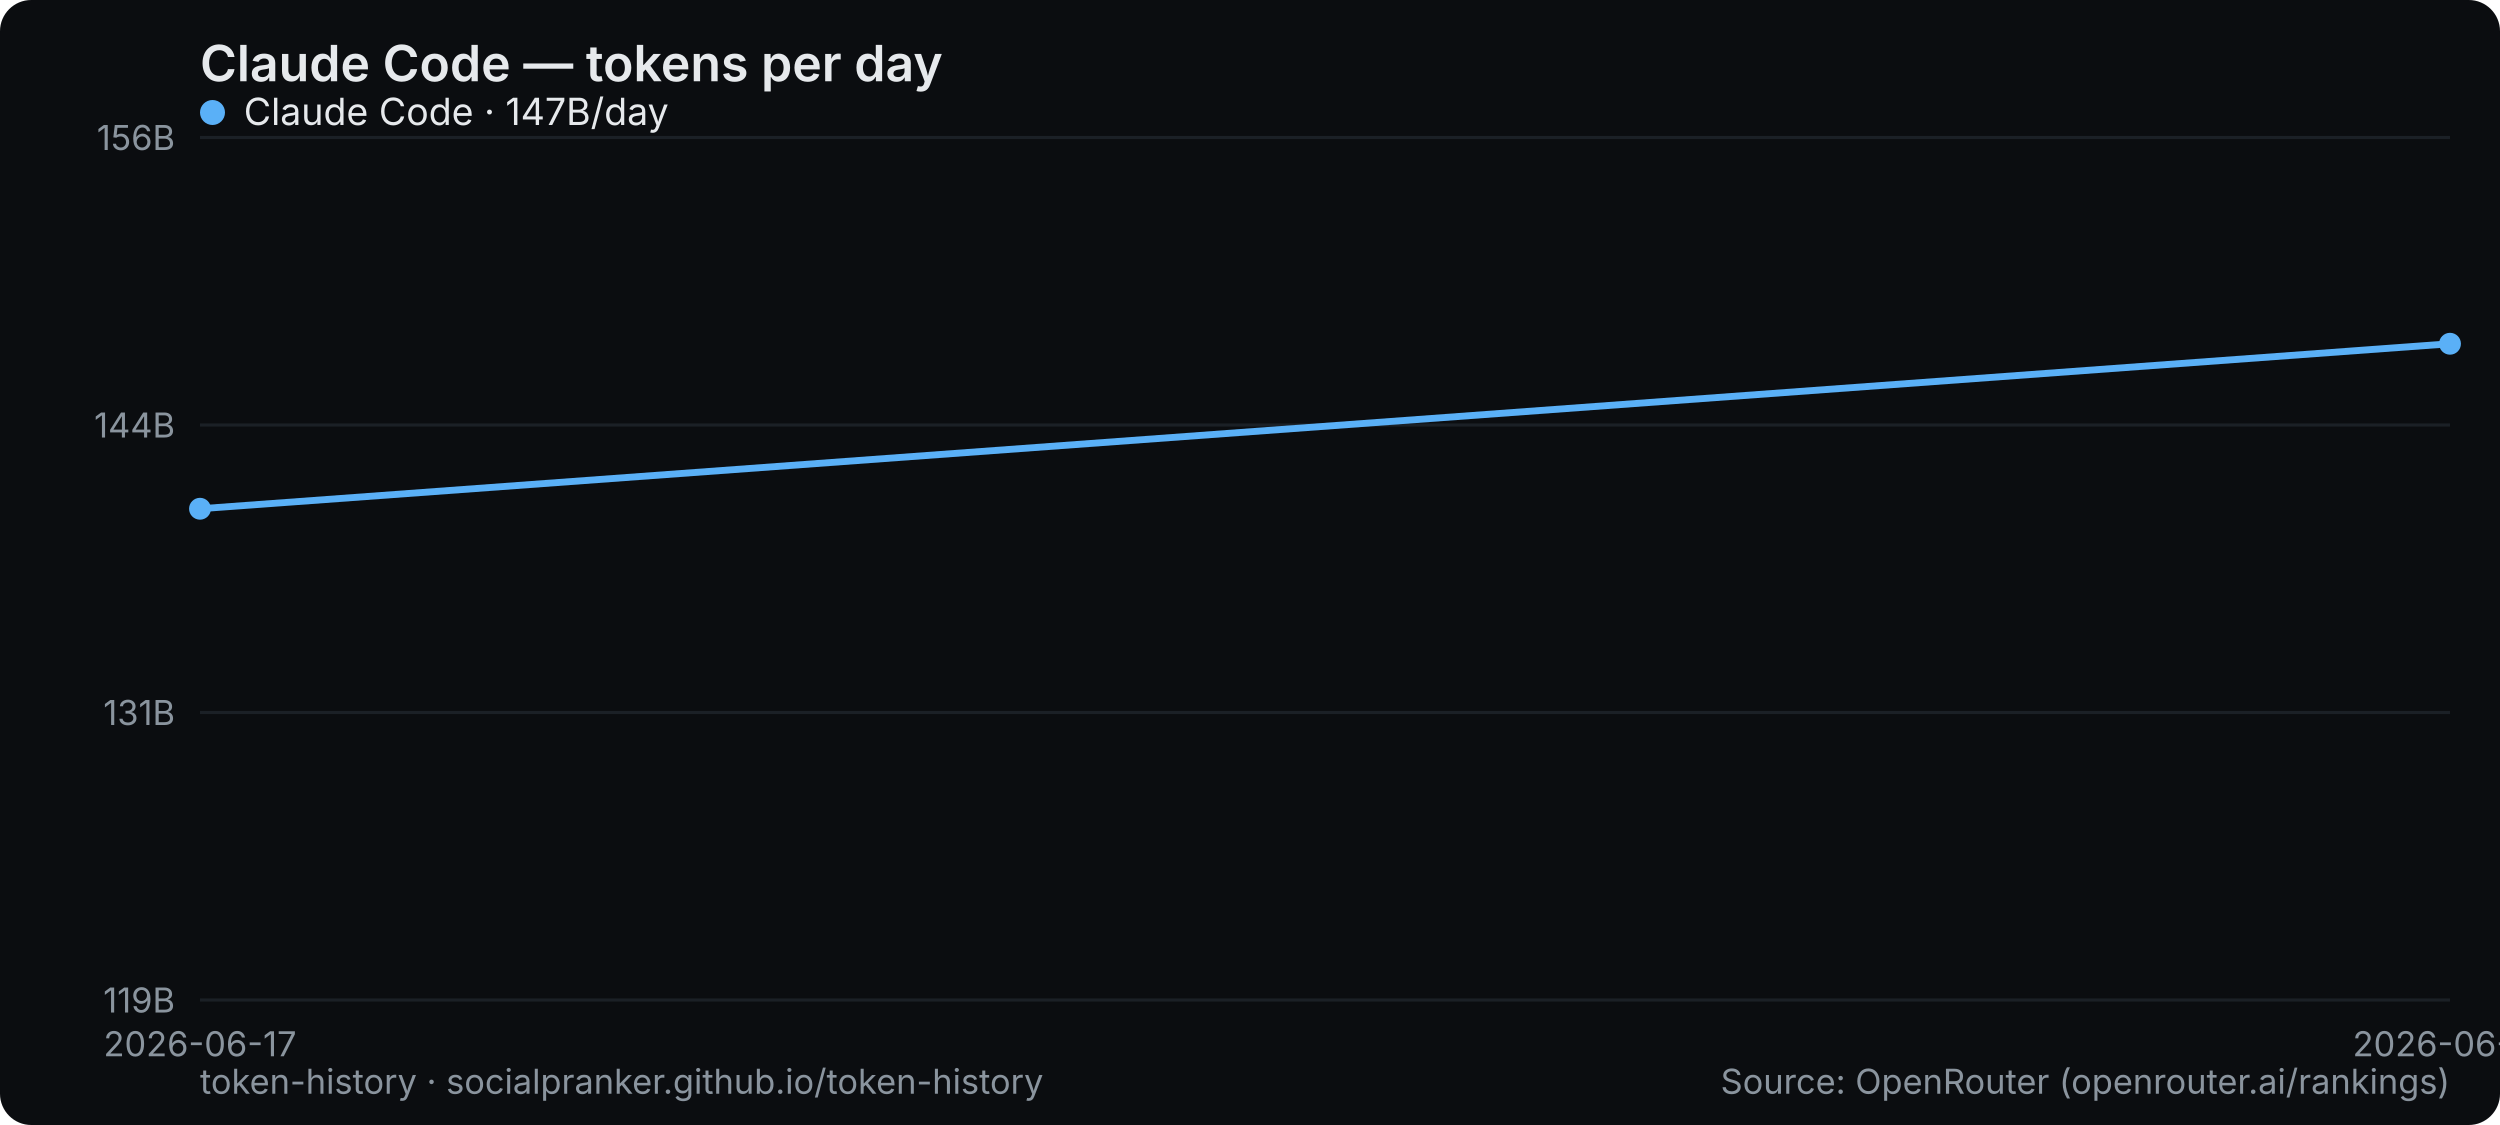
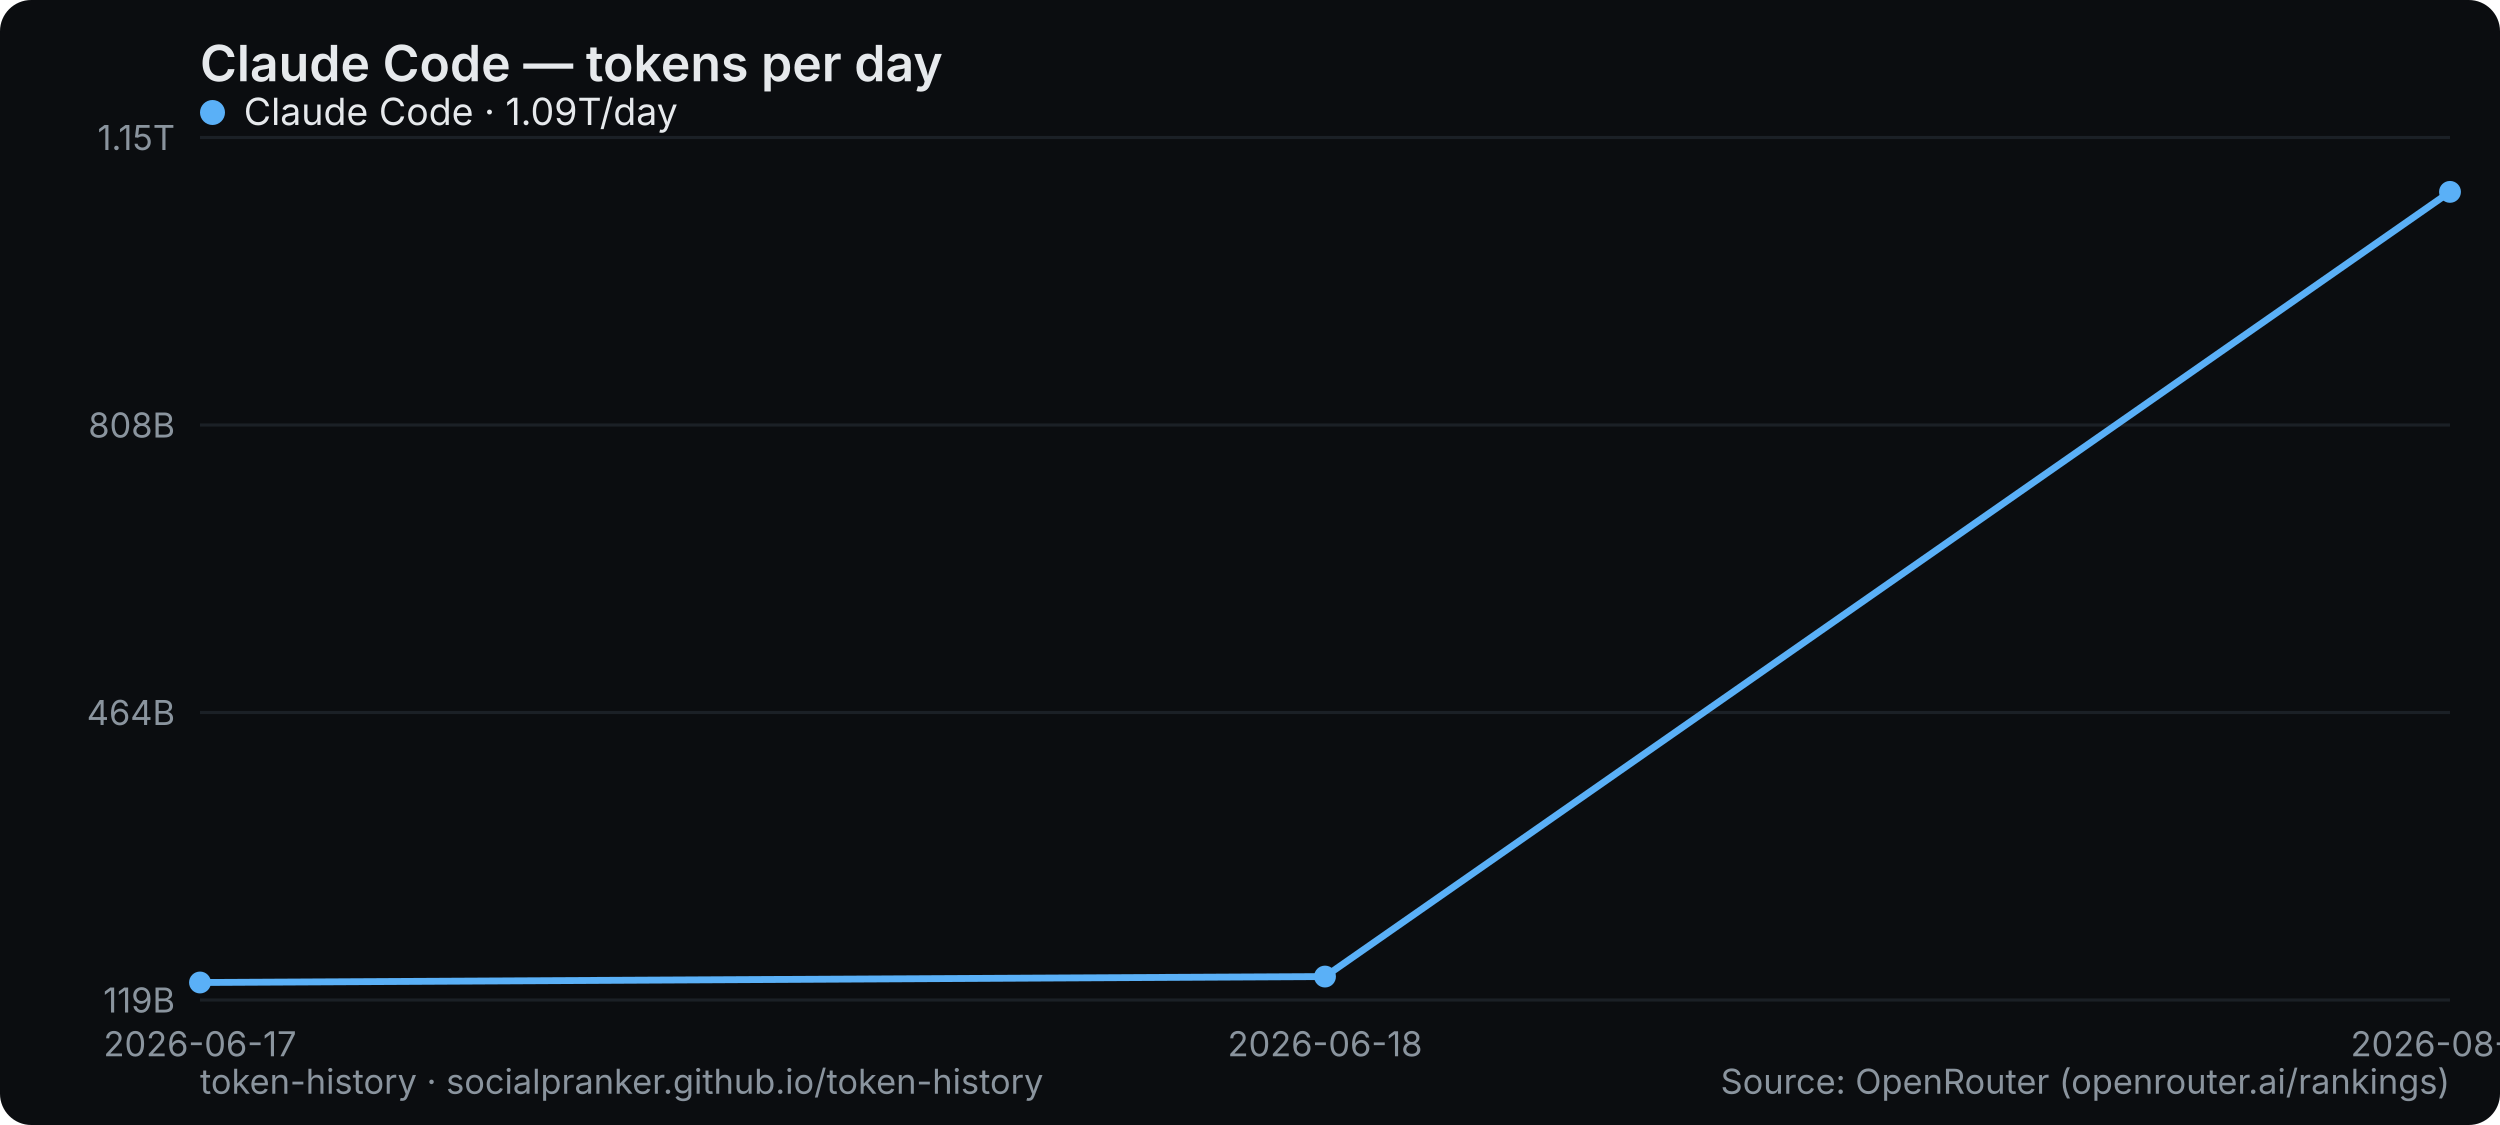
<svg xmlns="http://www.w3.org/2000/svg" width="800" height="360" viewBox="0 0 800 360" role="img" aria-label="Claude Code — tokens per day">
  <rect width="800" height="360" rx="10" fill="#0b0d10" />
  <text x="64" y="26" font-family="system-ui,-apple-system,Segoe UI,sans-serif" font-size="16" font-weight="600" fill="#e6e9ec">Claude Code — tokens per day</text>
  <line x1="64" y1="320" x2="784" y2="320" stroke="#1b2026" stroke-width="1" />
  <text x="56" y="324" text-anchor="end" font-family="system-ui,-apple-system,Segoe UI,sans-serif" font-size="11" fill="#8a949e">119B</text>
  <line x1="64" y1="228" x2="784" y2="228" stroke="#1b2026" stroke-width="1" />
-   <text x="56" y="232" text-anchor="end" font-family="system-ui,-apple-system,Segoe UI,sans-serif" font-size="11" fill="#8a949e">131B</text>
+   <text x="56" y="232" text-anchor="end" font-family="system-ui,-apple-system,Segoe UI,sans-serif" font-size="11" fill="#8a949e">464B</text>
  <line x1="64" y1="136" x2="784" y2="136" stroke="#1b2026" stroke-width="1" />
-   <text x="56" y="140" text-anchor="end" font-family="system-ui,-apple-system,Segoe UI,sans-serif" font-size="11" fill="#8a949e">144B</text>
+   <text x="56" y="140" text-anchor="end" font-family="system-ui,-apple-system,Segoe UI,sans-serif" font-size="11" fill="#8a949e">808B</text>
  <line x1="64" y1="44" x2="784" y2="44" stroke="#1b2026" stroke-width="1" />
-   <text x="56" y="48" text-anchor="end" font-family="system-ui,-apple-system,Segoe UI,sans-serif" font-size="11" fill="#8a949e">156B</text>
+   <text x="56" y="48" text-anchor="end" font-family="system-ui,-apple-system,Segoe UI,sans-serif" font-size="11" fill="#8a949e">1.15T</text>
  <text x="64" y="338" text-anchor="middle" font-family="system-ui,-apple-system,Segoe UI,sans-serif" font-size="11" fill="#8a949e">2026-06-17</text>
-   <text x="784" y="338" text-anchor="middle" font-family="system-ui,-apple-system,Segoe UI,sans-serif" font-size="11" fill="#8a949e">2026-06-18</text>
-   <polyline points="64.0,162.8 784.0,110.0" fill="none" stroke="#5ab0f7" stroke-width="2.2" stroke-linejoin="round" stroke-linecap="round" />
-   <circle cx="64.0" cy="162.8" r="3.5" fill="#5ab0f7" />
-   <circle cx="784.0" cy="110.0" r="3.5" fill="#5ab0f7" />
+   <text x="424" y="338" text-anchor="middle" font-family="system-ui,-apple-system,Segoe UI,sans-serif" font-size="11" fill="#8a949e">2026-06-18</text>
+   <text x="784" y="338" text-anchor="middle" font-family="system-ui,-apple-system,Segoe UI,sans-serif" font-size="11" fill="#8a949e">2026-08-27</text>
+   <polyline points="64.0,314.4 424.0,312.5 784.0,61.4" fill="none" stroke="#5ab0f7" stroke-width="2.2" stroke-linejoin="round" stroke-linecap="round" />
+   <circle cx="64.0" cy="314.4" r="3.5" fill="#5ab0f7" />
+   <circle cx="424.0" cy="312.5" r="3.5" fill="#5ab0f7" />
+   <circle cx="784.0" cy="61.4" r="3.5" fill="#5ab0f7" />
  <g font-family="system-ui,-apple-system,Segoe UI,sans-serif" font-size="12">
    <circle cx="68" cy="36" r="4" fill="#5ab0f7" />
-     <text x="78" y="40" fill="#e6e9ec">Claude Code · 147B/day</text>
+     <text x="78" y="40" fill="#e6e9ec">Claude Code · 1.09T/day</text>
  </g>
  <text x="64" y="350" font-family="system-ui,-apple-system,Segoe UI,sans-serif" font-size="11" fill="#8a949e">token-history · socialpranker.github.io/token-history</text>
  <text x="784" y="350" text-anchor="end" font-family="system-ui,-apple-system,Segoe UI,sans-serif" font-size="11" fill="#8a949e">Source: OpenRouter (openrouter.ai/rankings)</text>
</svg>
